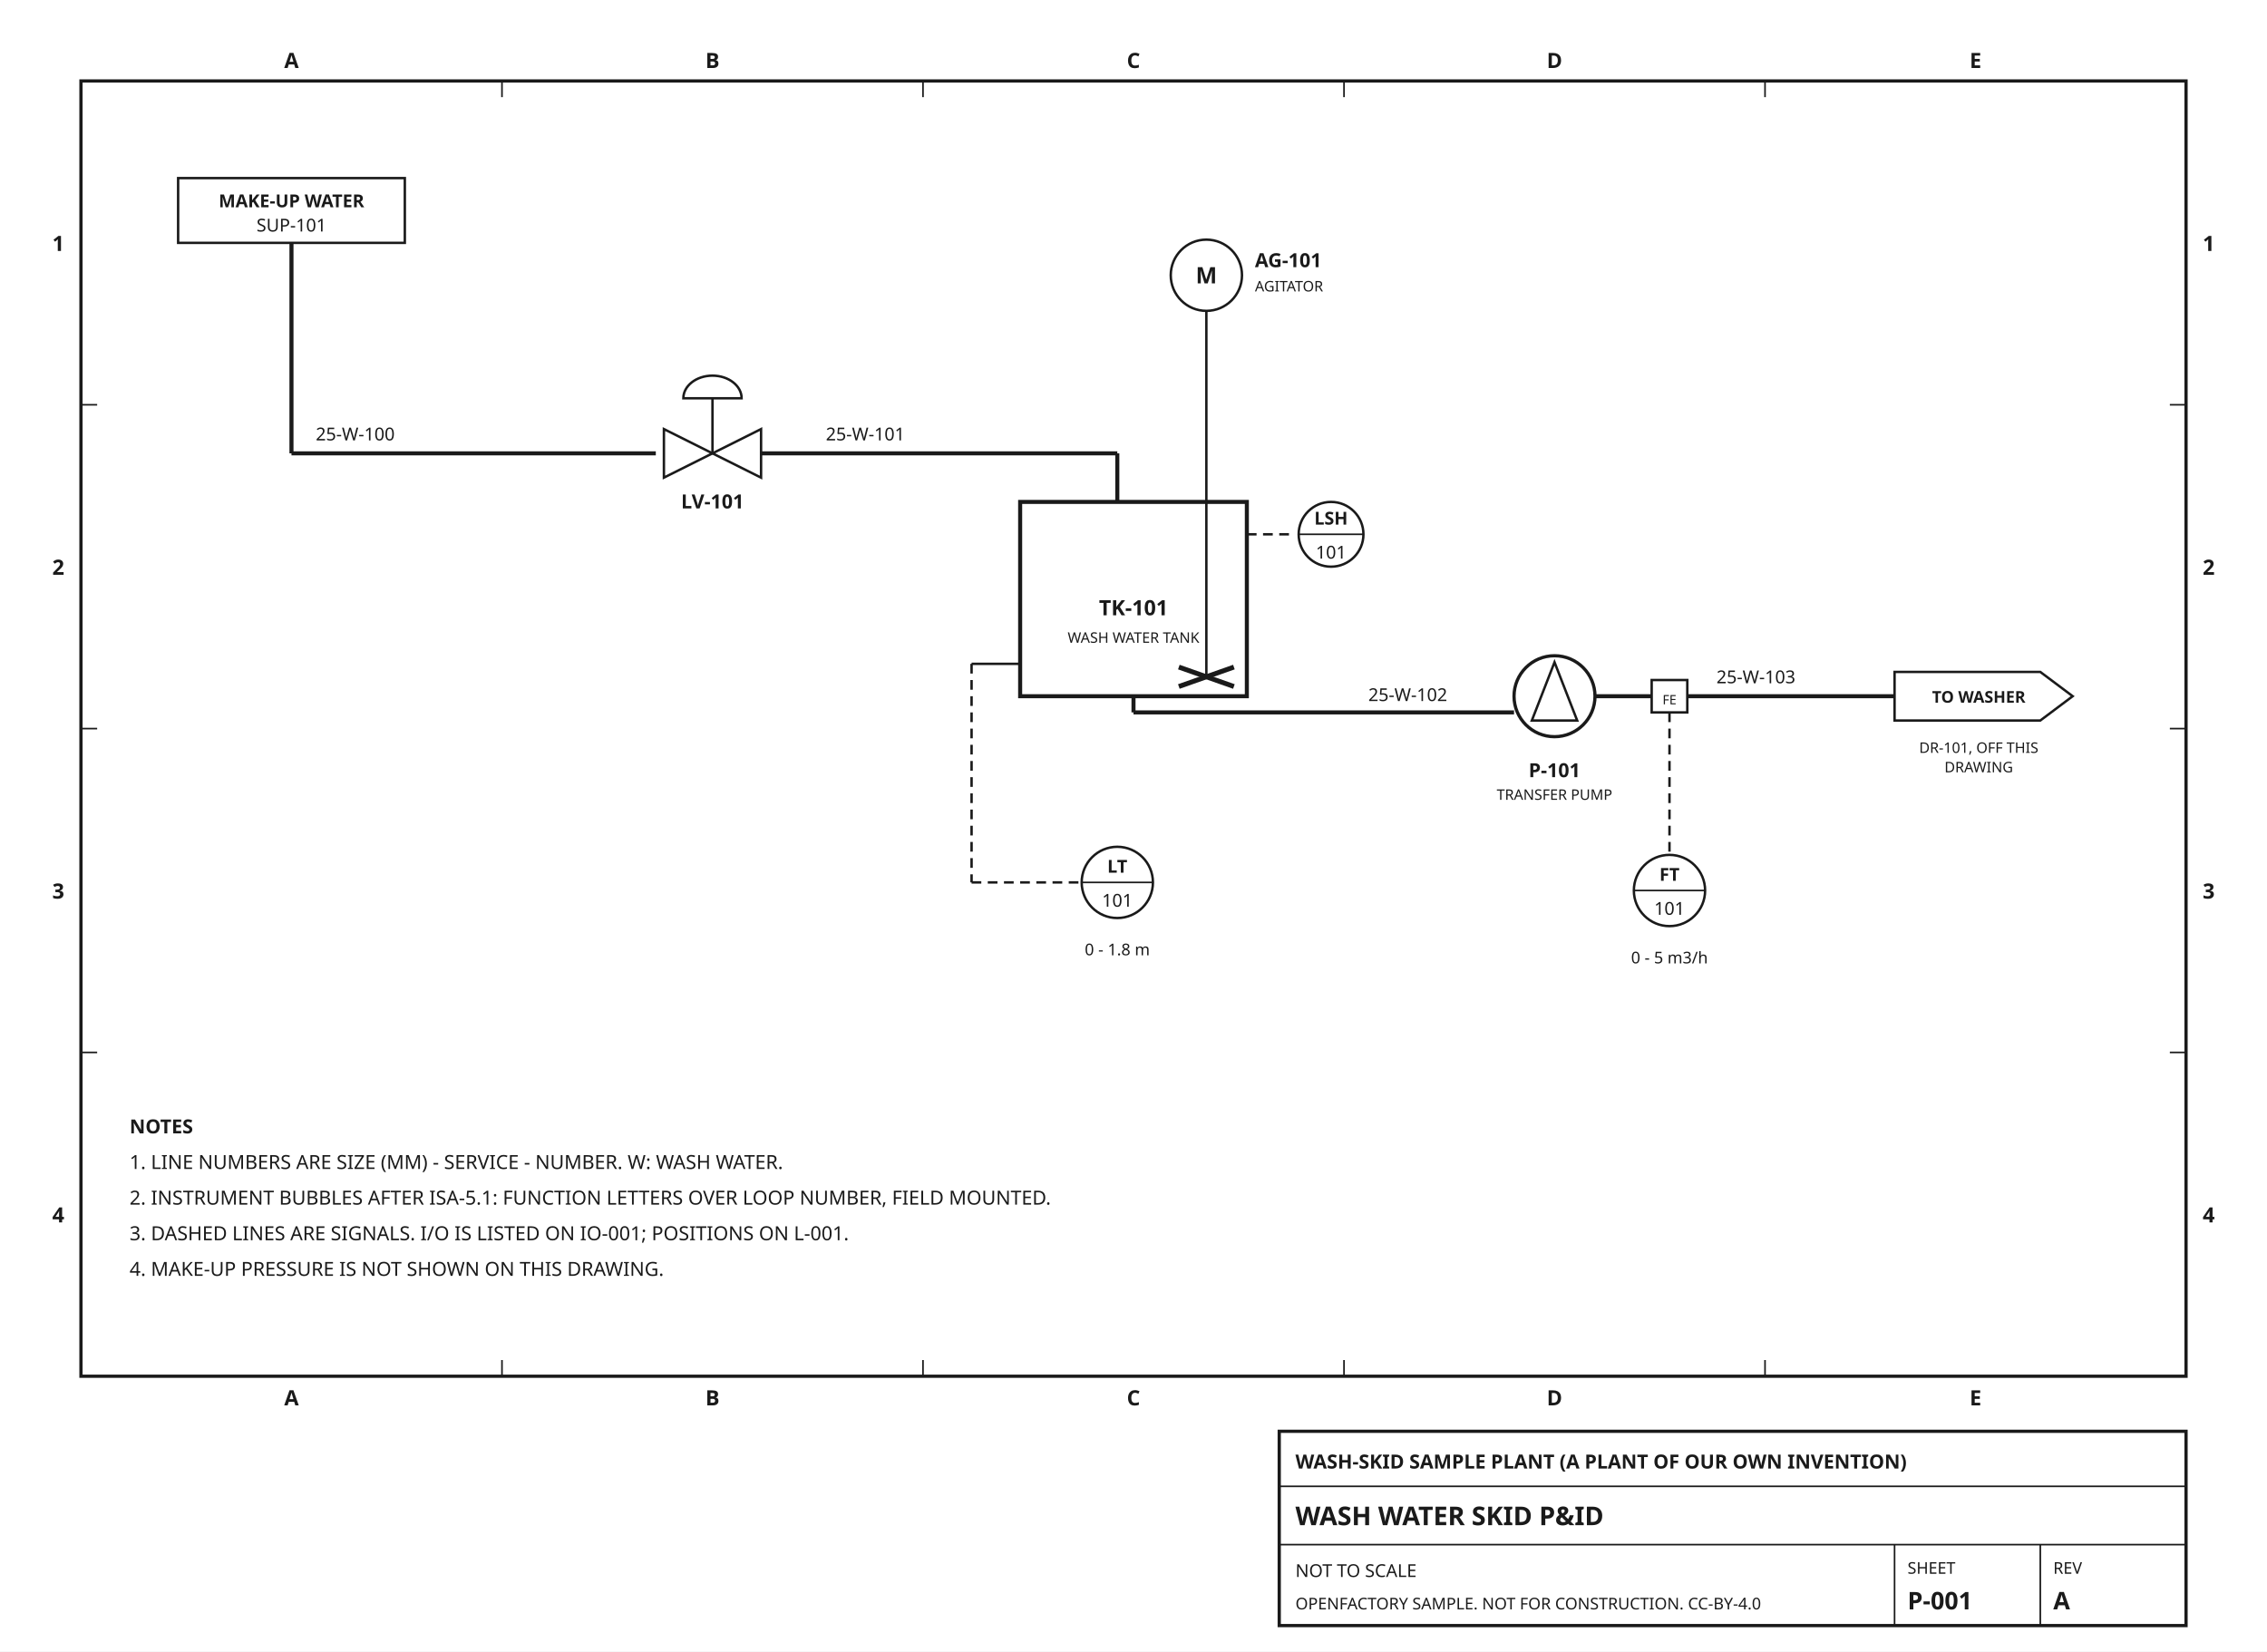
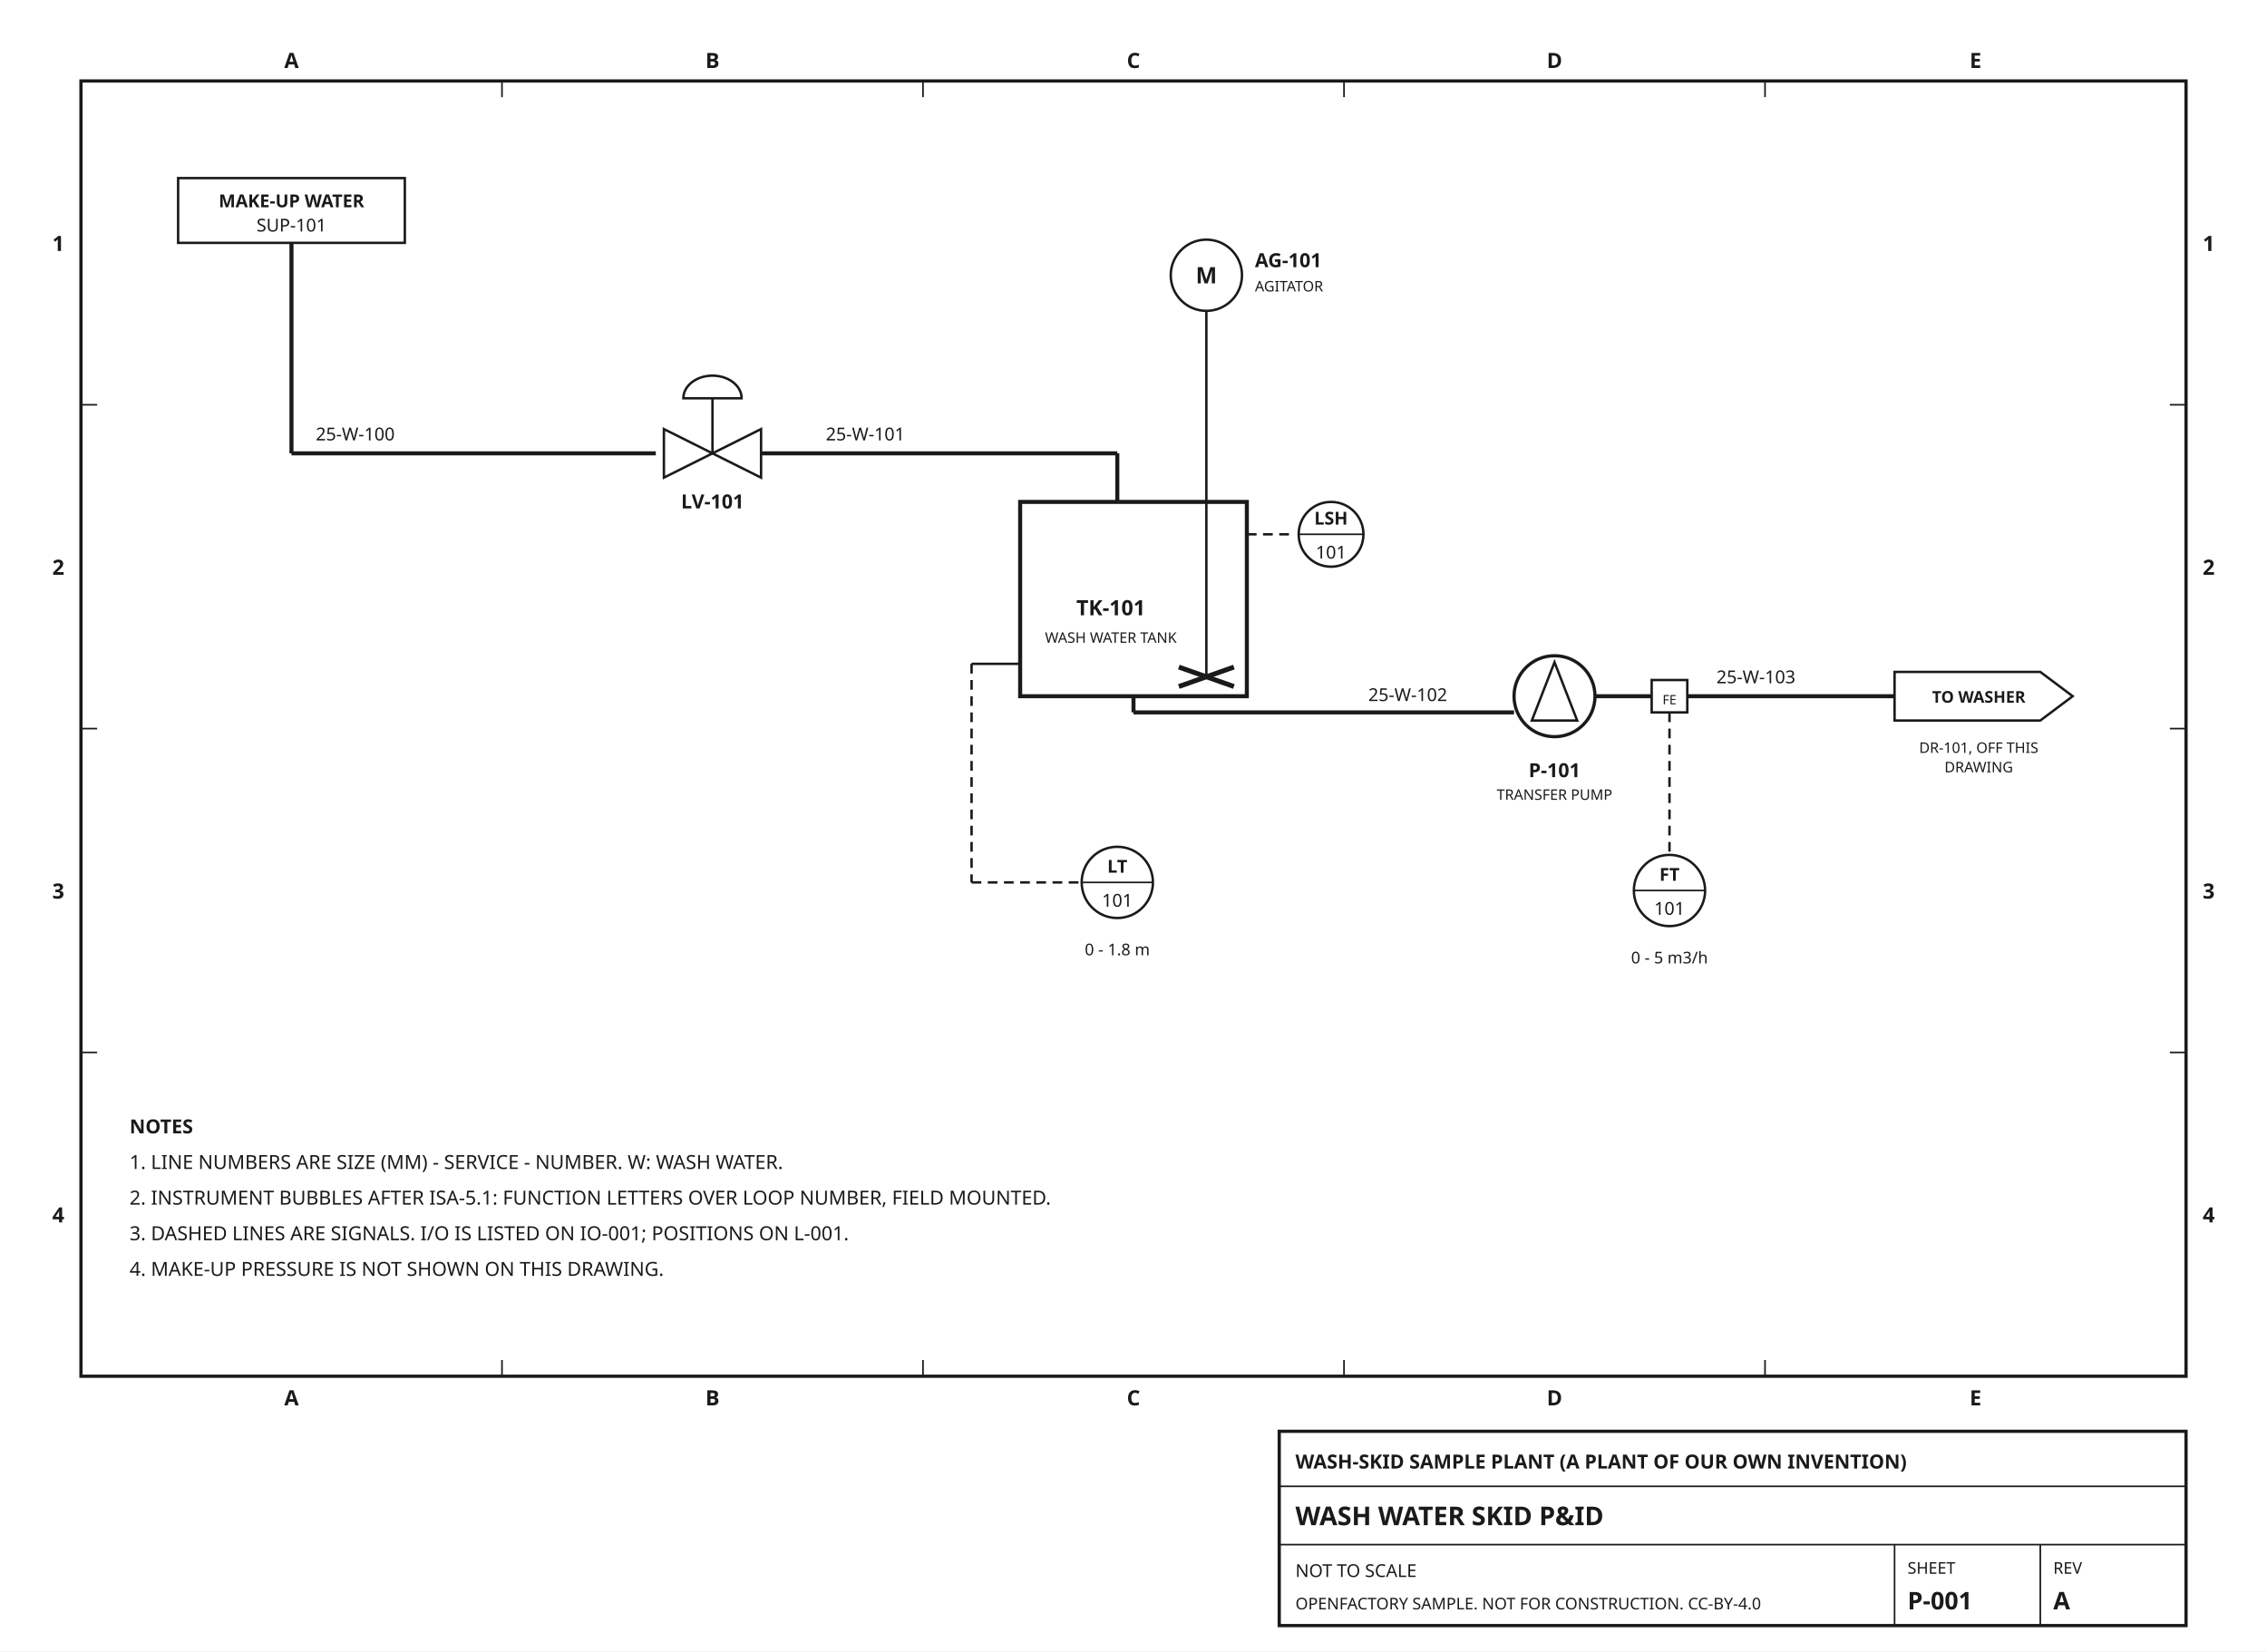
<svg xmlns="http://www.w3.org/2000/svg" width="1400" height="1020" viewBox="0 0 1400 1020" font-family="sans-serif" fill="none" stroke="#1a1a1a" stroke-width="1.5">
  <rect x="0" y="0" width="1400" height="1020" fill="#ffffff" stroke="none" />
  <rect x="50" y="50" width="1300" height="800" stroke-width="2" />
  <text x="180" y="42" font-size="13" text-anchor="middle" font-weight="bold" fill="#1a1a1a" stroke="none">A</text>
  <text x="180" y="868" font-size="13" text-anchor="middle" font-weight="bold" fill="#1a1a1a" stroke="none">A</text>
  <text x="440" y="42" font-size="13" text-anchor="middle" font-weight="bold" fill="#1a1a1a" stroke="none">B</text>
  <text x="440" y="868" font-size="13" text-anchor="middle" font-weight="bold" fill="#1a1a1a" stroke="none">B</text>
  <line x1="310" y1="50" x2="310" y2="60" stroke-width="1" />
  <line x1="310" y1="840" x2="310" y2="850" stroke-width="1" />
  <text x="700" y="42" font-size="13" text-anchor="middle" font-weight="bold" fill="#1a1a1a" stroke="none">C</text>
  <text x="700" y="868" font-size="13" text-anchor="middle" font-weight="bold" fill="#1a1a1a" stroke="none">C</text>
  <line x1="570" y1="50" x2="570" y2="60" stroke-width="1" />
  <line x1="570" y1="840" x2="570" y2="850" stroke-width="1" />
  <text x="960" y="42" font-size="13" text-anchor="middle" font-weight="bold" fill="#1a1a1a" stroke="none">D</text>
  <text x="960" y="868" font-size="13" text-anchor="middle" font-weight="bold" fill="#1a1a1a" stroke="none">D</text>
  <line x1="830" y1="50" x2="830" y2="60" stroke-width="1" />
  <line x1="830" y1="840" x2="830" y2="850" stroke-width="1" />
  <text x="1220" y="42" font-size="13" text-anchor="middle" font-weight="bold" fill="#1a1a1a" stroke="none">E</text>
  <text x="1220" y="868" font-size="13" text-anchor="middle" font-weight="bold" fill="#1a1a1a" stroke="none">E</text>
  <line x1="1090" y1="50" x2="1090" y2="60" stroke-width="1" />
  <line x1="1090" y1="840" x2="1090" y2="850" stroke-width="1" />
  <text x="36" y="155" font-size="13" text-anchor="middle" font-weight="bold" fill="#1a1a1a" stroke="none">1</text>
  <text x="1364" y="155" font-size="13" text-anchor="middle" font-weight="bold" fill="#1a1a1a" stroke="none">1</text>
  <text x="36" y="355" font-size="13" text-anchor="middle" font-weight="bold" fill="#1a1a1a" stroke="none">2</text>
  <text x="1364" y="355" font-size="13" text-anchor="middle" font-weight="bold" fill="#1a1a1a" stroke="none">2</text>
  <line x1="50" y1="250" x2="60" y2="250" stroke-width="1" />
  <line x1="1340" y1="250" x2="1350" y2="250" stroke-width="1" />
  <text x="36" y="555" font-size="13" text-anchor="middle" font-weight="bold" fill="#1a1a1a" stroke="none">3</text>
  <text x="1364" y="555" font-size="13" text-anchor="middle" font-weight="bold" fill="#1a1a1a" stroke="none">3</text>
  <line x1="50" y1="450" x2="60" y2="450" stroke-width="1" />
  <line x1="1340" y1="450" x2="1350" y2="450" stroke-width="1" />
  <text x="36" y="755" font-size="13" text-anchor="middle" font-weight="bold" fill="#1a1a1a" stroke="none">4</text>
  <text x="1364" y="755" font-size="13" text-anchor="middle" font-weight="bold" fill="#1a1a1a" stroke="none">4</text>
  <line x1="50" y1="650" x2="60" y2="650" stroke-width="1" />
  <line x1="1340" y1="650" x2="1350" y2="650" stroke-width="1" />
  <rect x="110" y="110" width="140" height="40" fill="#ffffff" />
  <text x="180" y="128" font-size="11" text-anchor="middle" font-weight="bold" fill="#1a1a1a" stroke="none">MAKE-UP WATER</text>
  <text x="180" y="143" font-size="11" text-anchor="middle" font-weight="normal" fill="#1a1a1a" stroke="none">SUP-101</text>
  <line x1="180" y1="150" x2="180" y2="280" stroke-width="2.5" />
  <line x1="180" y1="280" x2="405" y2="280" stroke-width="2.5" />
  <text x="195" y="272" font-size="11" text-anchor="start" font-weight="normal" fill="#1a1a1a" stroke="none">25-W-100</text>
  <polygon points="410,265 410,295 440,280" fill="#ffffff" />
  <polygon points="470,265 470,295 440,280" fill="#ffffff" />
  <line x1="440" y1="280" x2="440" y2="246" />
  <path d="M 422 246 A 18 14 0 0 1 458 246 Z" fill="#ffffff" />
  <text x="440" y="314" font-size="12" text-anchor="middle" font-weight="bold" fill="#1a1a1a" stroke="none">LV-101</text>
  <line x1="470" y1="280" x2="690" y2="280" stroke-width="2.5" />
  <line x1="690" y1="280" x2="690" y2="310" stroke-width="2.5" />
  <text x="510" y="272" font-size="11" text-anchor="start" font-weight="normal" fill="#1a1a1a" stroke="none">25-W-101</text>
  <rect x="630" y="310" width="140" height="120" fill="#ffffff" stroke-width="2.5" />
-   <text x="700" y="380" font-size="13" text-anchor="middle" font-weight="bold" fill="#1a1a1a" stroke="none">TK-101</text>
-   <text x="700" y="397" font-size="9" text-anchor="middle" font-weight="normal" fill="#1a1a1a" stroke="none">WASH WATER TANK</text>
+   <text x="686" y="380" font-size="13" text-anchor="middle" font-weight="bold" fill="#1a1a1a" stroke="none">TK-101</text>
+   <text x="686" y="397" font-size="9" text-anchor="middle" font-weight="normal" fill="#1a1a1a" stroke="none">WASH WATER TANK</text>
  <circle cx="745" cy="170" r="22" fill="#ffffff" />
  <text x="745" y="175" font-size="14" text-anchor="middle" font-weight="bold" fill="#1a1a1a" stroke="none">M</text>
  <line x1="745" y1="192" x2="745" y2="418" />
  <polyline points="728,412 762,424" stroke-width="3" />
  <polyline points="728,424 762,412" stroke-width="3" />
  <text x="775" y="165" font-size="12" text-anchor="start" font-weight="bold" fill="#1a1a1a" stroke="none">AG-101</text>
  <text x="775" y="180" font-size="9" text-anchor="start" font-weight="normal" fill="#1a1a1a" stroke="none">AGITATOR</text>
  <line x1="770" y1="330" x2="800" y2="330" stroke-dasharray="6 4" />
  <circle cx="822" cy="330" r="20" fill="#ffffff" />
  <line x1="802" y1="330" x2="842" y2="330" stroke-width="1" />
  <text x="822" y="324" font-size="11" text-anchor="middle" font-weight="bold" fill="#1a1a1a" stroke="none">LSH</text>
  <text x="822" y="345" font-size="11" text-anchor="middle" font-weight="normal" fill="#1a1a1a" stroke="none">101</text>
  <line x1="630" y1="410" x2="600" y2="410" />
  <line x1="600" y1="410" x2="600" y2="545" stroke-dasharray="6 4" />
  <line x1="600" y1="545" x2="668" y2="545" stroke-dasharray="6 4" />
  <circle cx="690" cy="545" r="22" fill="#ffffff" />
  <line x1="668" y1="545" x2="712" y2="545" stroke-width="1" />
  <text x="690" y="539" font-size="11" text-anchor="middle" font-weight="bold" fill="#1a1a1a" stroke="none">LT</text>
  <text x="690" y="560" font-size="11" text-anchor="middle" font-weight="normal" fill="#1a1a1a" stroke="none">101</text>
  <text x="690" y="590" font-size="10" text-anchor="middle" font-weight="normal" fill="#1a1a1a" stroke="none">0 - 1.8 m</text>
  <line x1="700" y1="430" x2="700" y2="440" stroke-width="2.5" />
  <line x1="700" y1="440" x2="935" y2="440" stroke-width="2.5" />
  <text x="845" y="433" font-size="11" text-anchor="start" font-weight="normal" fill="#1a1a1a" stroke="none">25-W-102</text>
  <circle cx="960" cy="430" r="25" fill="#ffffff" stroke-width="2" />
  <polygon points="946,445 960,409 974,445" />
  <text x="960" y="480" font-size="12" text-anchor="middle" font-weight="bold" fill="#1a1a1a" stroke="none">P-101</text>
  <text x="960" y="494" font-size="9" text-anchor="middle" font-weight="normal" fill="#1a1a1a" stroke="none">TRANSFER PUMP</text>
  <line x1="985" y1="430" x2="1170" y2="430" stroke-width="2.5" />
  <rect x="1020" y="420" width="22" height="20" fill="#ffffff" />
  <text x="1031" y="435" font-size="8" text-anchor="middle" font-weight="normal" fill="#1a1a1a" stroke="none">FE</text>
  <line x1="1031" y1="440" x2="1031" y2="528" stroke-dasharray="6 4" />
  <circle cx="1031" cy="550" r="22" fill="#ffffff" />
  <line x1="1009" y1="550" x2="1053" y2="550" stroke-width="1" />
  <text x="1031" y="544" font-size="11" text-anchor="middle" font-weight="bold" fill="#1a1a1a" stroke="none">FT</text>
  <text x="1031" y="565" font-size="11" text-anchor="middle" font-weight="normal" fill="#1a1a1a" stroke="none">101</text>
  <text x="1031" y="595" font-size="10" text-anchor="middle" font-weight="normal" fill="#1a1a1a" stroke="none">0 - 5 m3/h</text>
  <text x="1060" y="422" font-size="11" text-anchor="start" font-weight="normal" fill="#1a1a1a" stroke="none">25-W-103</text>
  <polygon points="1170,415 1260,415 1280,430 1260,445 1170,445" fill="#ffffff" />
  <text x="1222" y="434" font-size="10" text-anchor="middle" font-weight="bold" fill="#1a1a1a" stroke="none">TO WASHER</text>
  <text x="1222" y="465" font-size="9" text-anchor="middle" font-weight="normal" fill="#1a1a1a" stroke="none">DR-101, OFF THIS</text>
  <text x="1222" y="477" font-size="9" text-anchor="middle" font-weight="normal" fill="#1a1a1a" stroke="none">DRAWING</text>
  <text x="80" y="700" font-size="12" text-anchor="start" font-weight="bold" fill="#1a1a1a" stroke="none">NOTES</text>
  <text x="80" y="722" font-size="12" text-anchor="start" font-weight="normal" fill="#1a1a1a" stroke="none">1. LINE NUMBERS ARE SIZE (MM) - SERVICE - NUMBER. W: WASH WATER.</text>
  <text x="80" y="744" font-size="12" text-anchor="start" font-weight="normal" fill="#1a1a1a" stroke="none">2. INSTRUMENT BUBBLES AFTER ISA-5.1: FUNCTION LETTERS OVER LOOP NUMBER, FIELD MOUNTED.</text>
  <text x="80" y="766" font-size="12" text-anchor="start" font-weight="normal" fill="#1a1a1a" stroke="none">3. DASHED LINES ARE SIGNALS. I/O IS LISTED ON IO-001; POSITIONS ON L-001.</text>
  <text x="80" y="788" font-size="12" text-anchor="start" font-weight="normal" fill="#1a1a1a" stroke="none">4. MAKE-UP PRESSURE IS NOT SHOWN ON THIS DRAWING.</text>
  <rect x="790" y="884" width="560" height="120" stroke-width="2" />
  <line x1="790" y1="918" x2="1350" y2="918" stroke-width="1" />
  <line x1="790" y1="954" x2="1350" y2="954" stroke-width="1" />
  <line x1="1170" y1="954" x2="1170" y2="1004" stroke-width="1" />
  <line x1="1260" y1="954" x2="1260" y2="1004" stroke-width="1" />
  <text x="800" y="907" font-size="12" text-anchor="start" font-weight="bold" fill="#1a1a1a" stroke="none">WASH-SKID SAMPLE PLANT (A PLANT OF OUR OWN INVENTION)</text>
  <text x="800" y="942" font-size="16" text-anchor="start" font-weight="bold" fill="#1a1a1a" stroke="none">WASH WATER SKID P&amp;ID</text>
  <text x="800" y="974" font-size="11" text-anchor="start" font-weight="normal" fill="#1a1a1a" stroke="none">NOT TO SCALE</text>
  <text x="800" y="994" font-size="10" text-anchor="start" font-weight="normal" fill="#1a1a1a" stroke="none">OPENFACTORY SAMPLE. NOT FOR CONSTRUCTION. CC-BY-4.0</text>
  <text x="1178" y="972" font-size="10" text-anchor="start" font-weight="normal" fill="#1a1a1a" stroke="none">SHEET</text>
  <text x="1178" y="994" font-size="15" text-anchor="start" font-weight="bold" fill="#1a1a1a" stroke="none">P-001</text>
  <text x="1268" y="972" font-size="10" text-anchor="start" font-weight="normal" fill="#1a1a1a" stroke="none">REV</text>
  <text x="1268" y="994" font-size="15" text-anchor="start" font-weight="bold" fill="#1a1a1a" stroke="none">A</text>
</svg>
